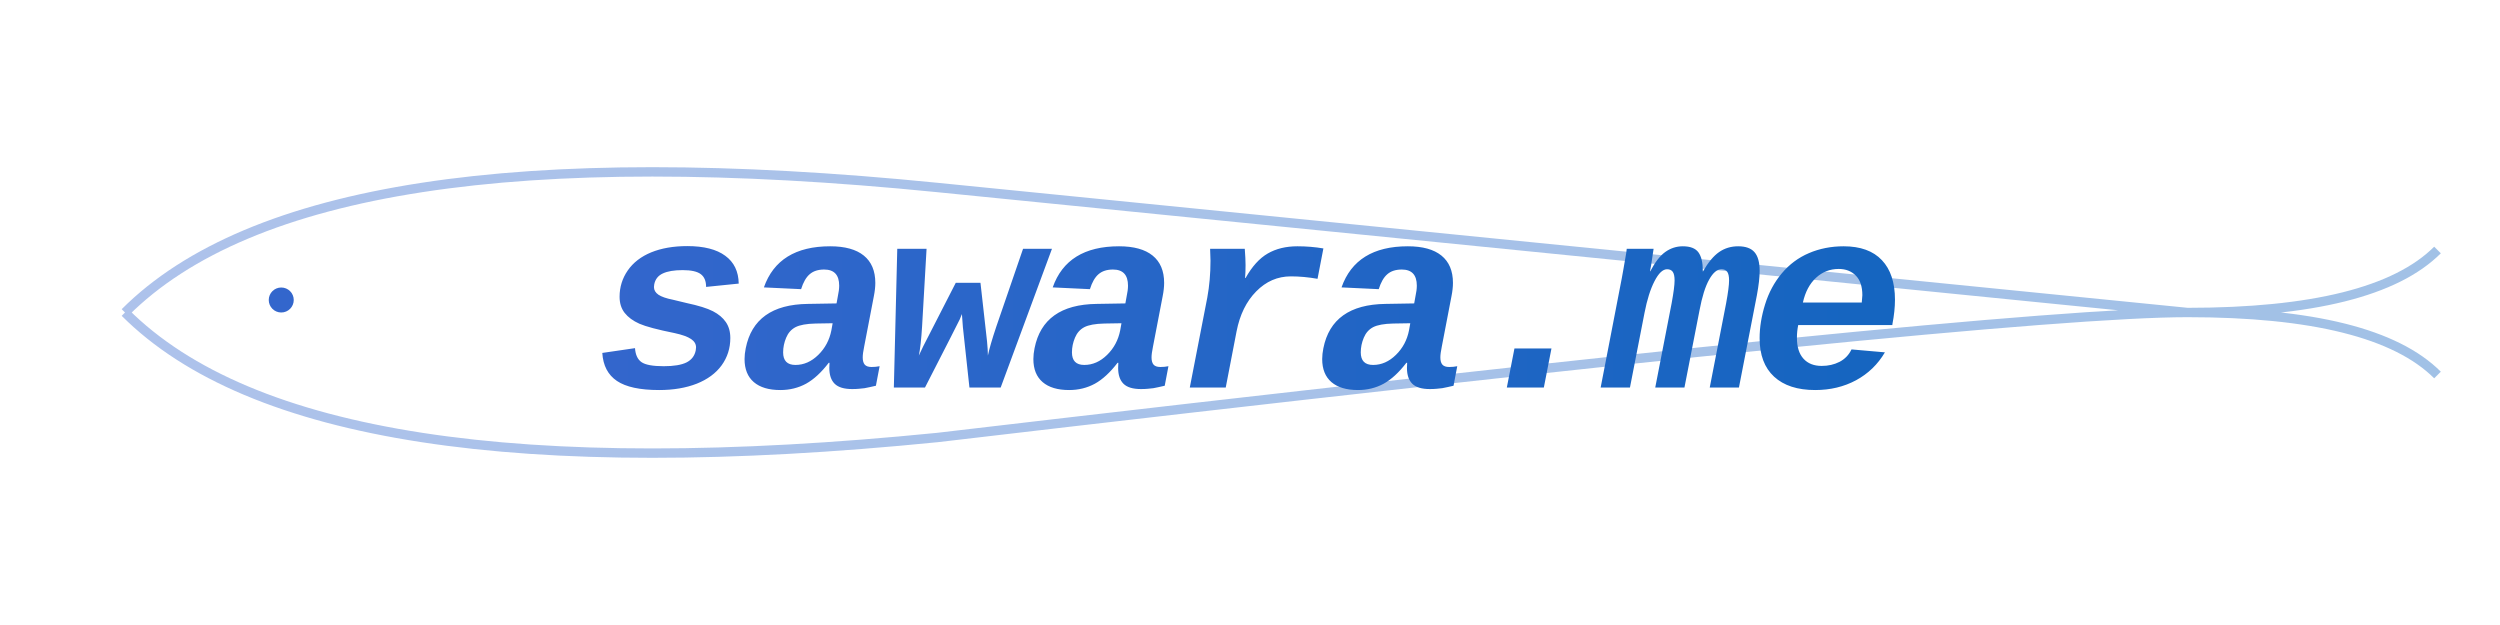
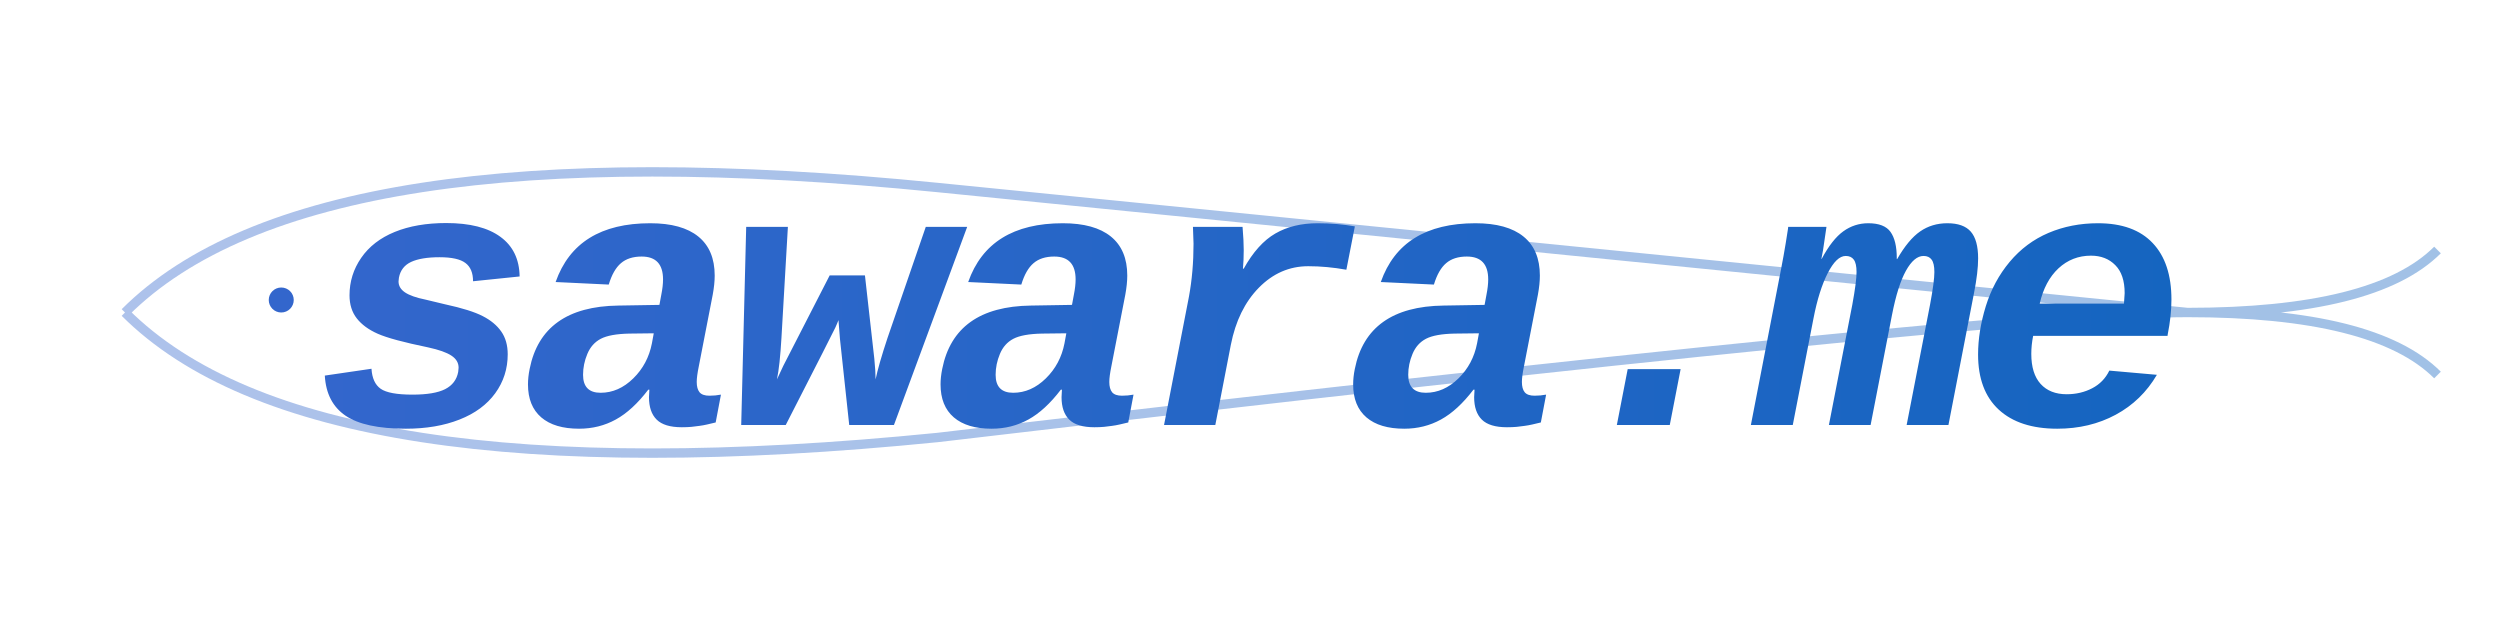
<svg xmlns="http://www.w3.org/2000/svg" viewBox="0 0 400 100">
  <defs>
    <linearGradient id="logoGradientLight" x1="0%" y1="0%" x2="100%" y2="0%">
      <stop offset="0%" stop-color="#3366cc" />
      <stop offset="100%" stop-color="#1565c0" />
    </linearGradient>
  </defs>
  <path d="M 20,50 Q 50,20 150,30 T 350,50 Q 380,50 390,40 M 390,60 Q 380,50 350,50 T 150,70 Q 50,80 20,50" fill="none" stroke="url(#logoGradientLight)" stroke-width="1.5" opacity="0.4" />
-   <text x="50%" y="62" text-anchor="middle" font-family="SFMono-Regular, Menlo, Monaco, Consolas, 'Liberation Mono', 'Courier New', monospace" font-weight="900" font-style="italic" font-size="42" letter-spacing="-0.05em" fill="url(#logoGradientLight)">sawara.me</text>
+   <text x="50%" y="68" text-anchor="middle" font-family="SFMono-Regular, Menlo, Monaco, Consolas, 'Liberation Mono', 'Courier New', monospace" font-weight="900" font-style="italic" font-size="60" letter-spacing="-0.05em" fill="url(#logoGradientLight)">sawara.me</text>
  <circle cx="45" cy="48" r="2" fill="#3366cc" />
</svg>
